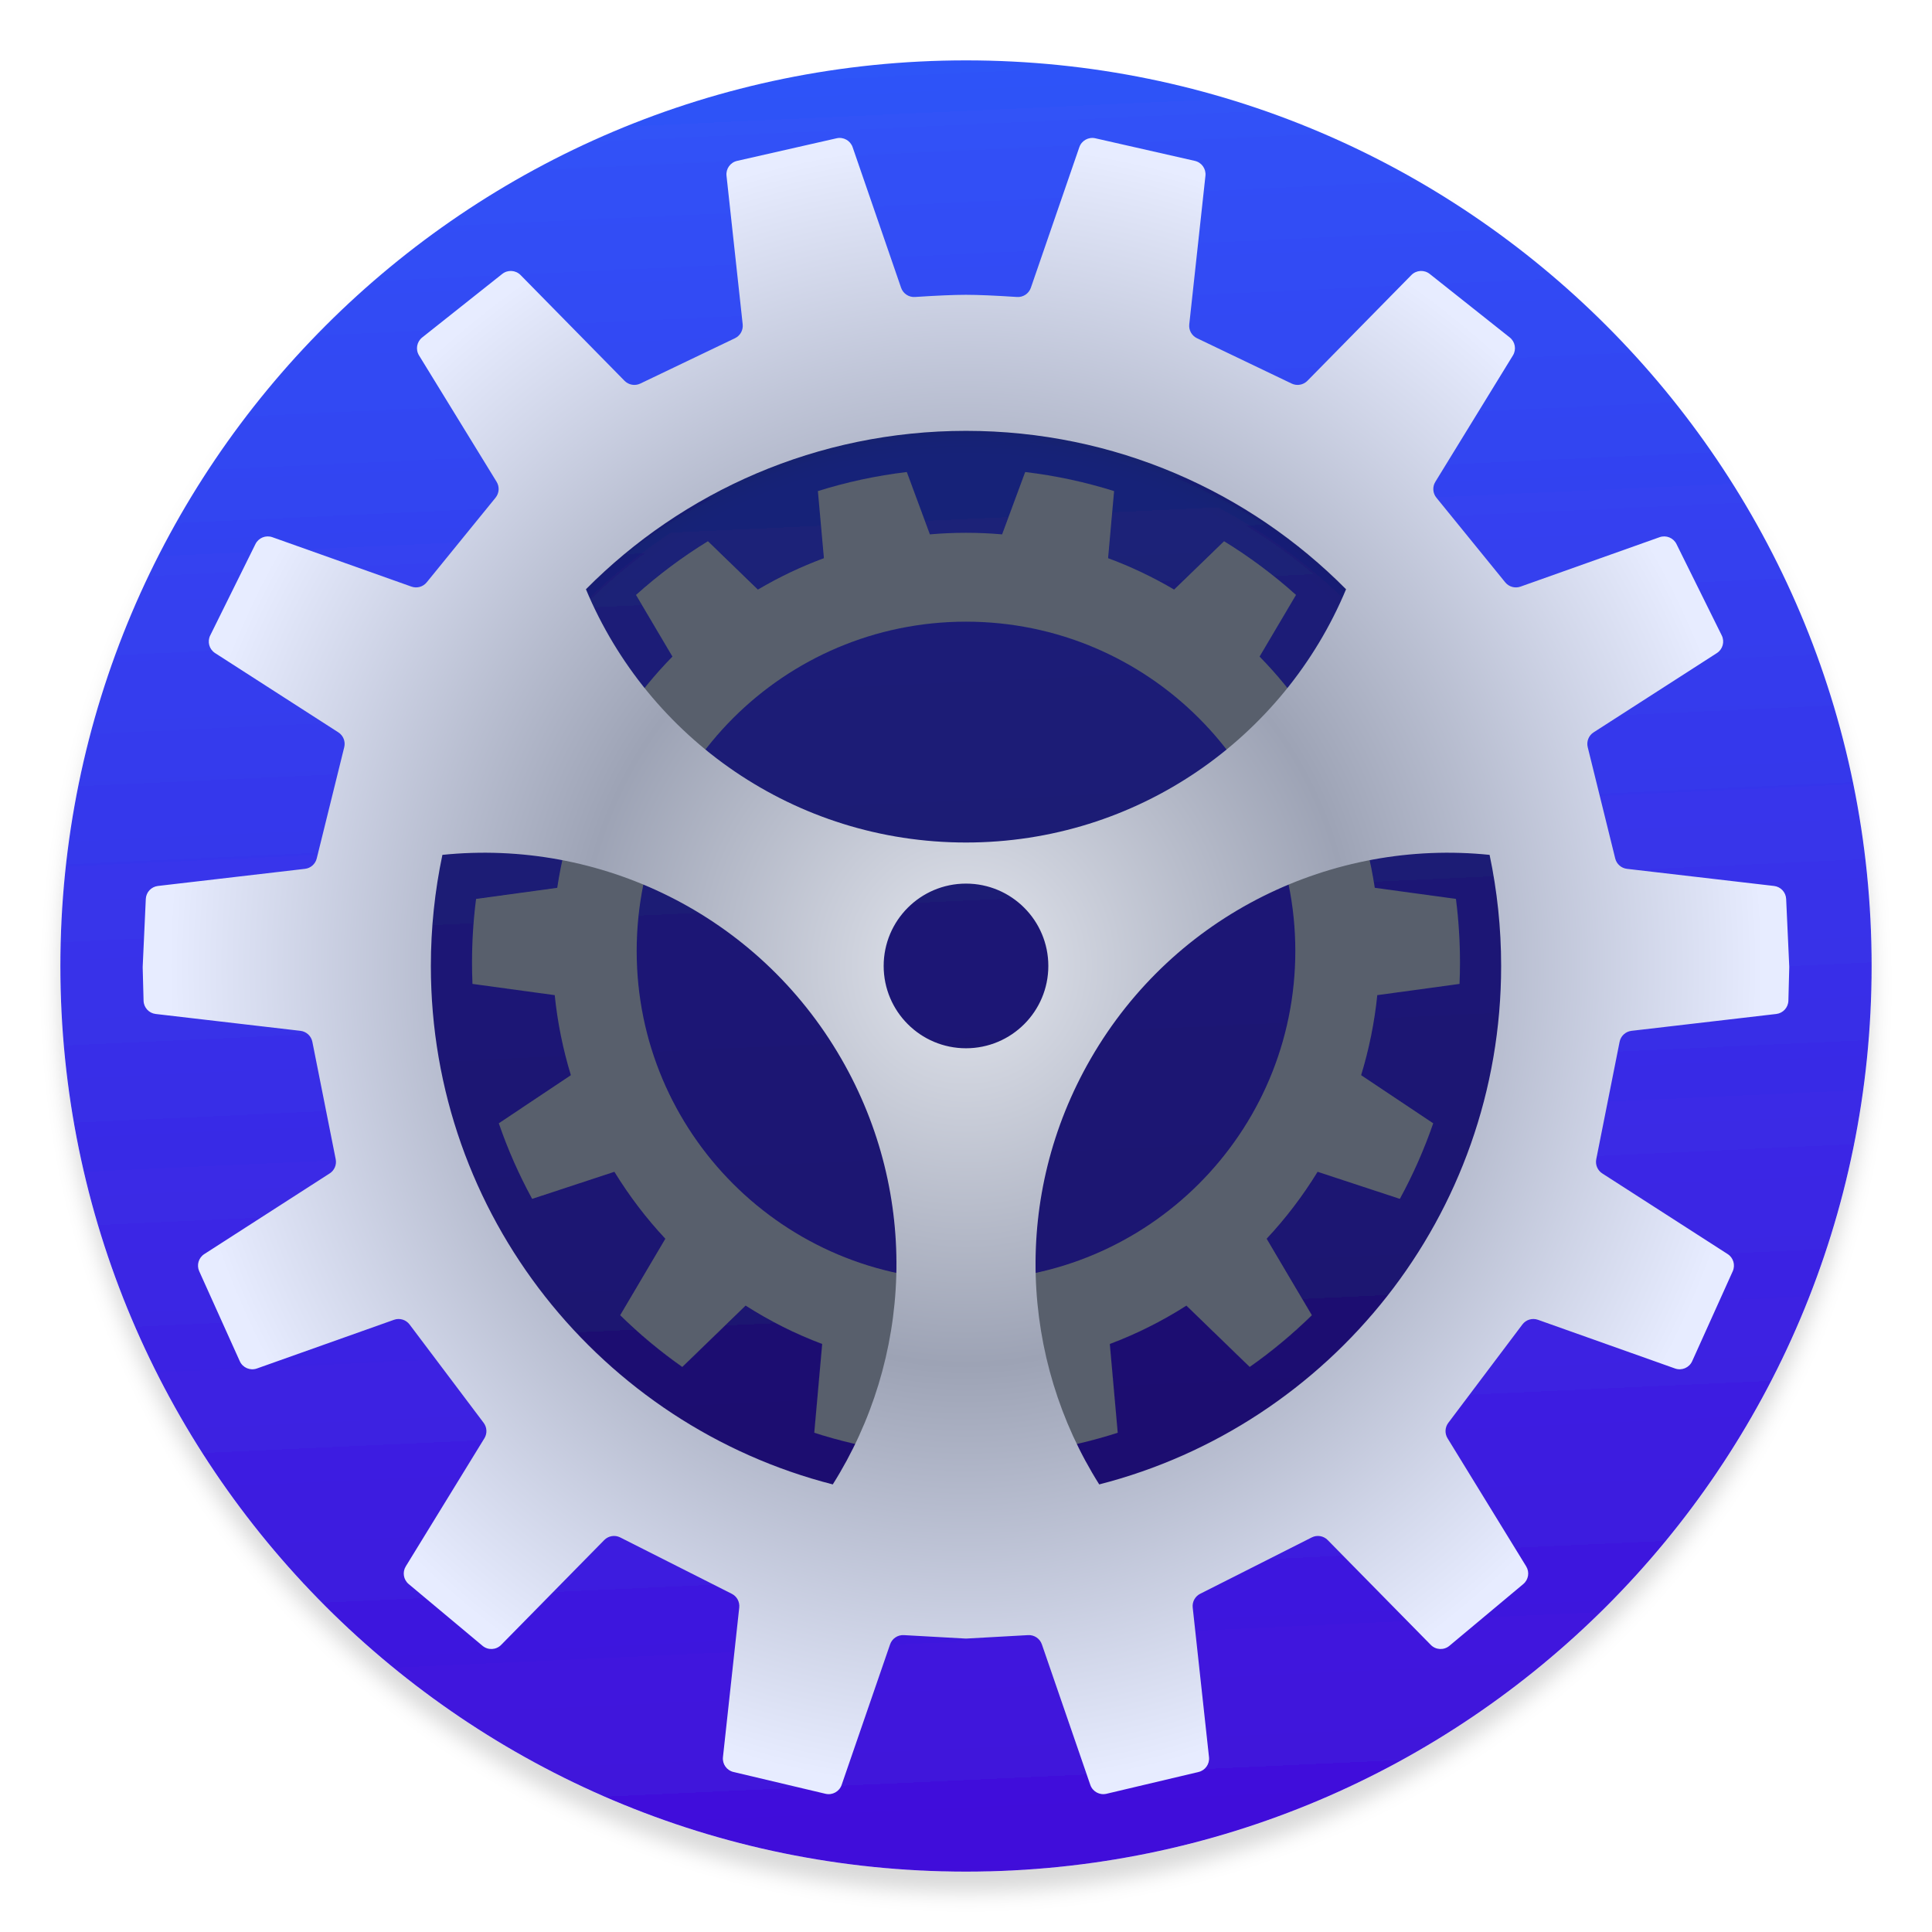
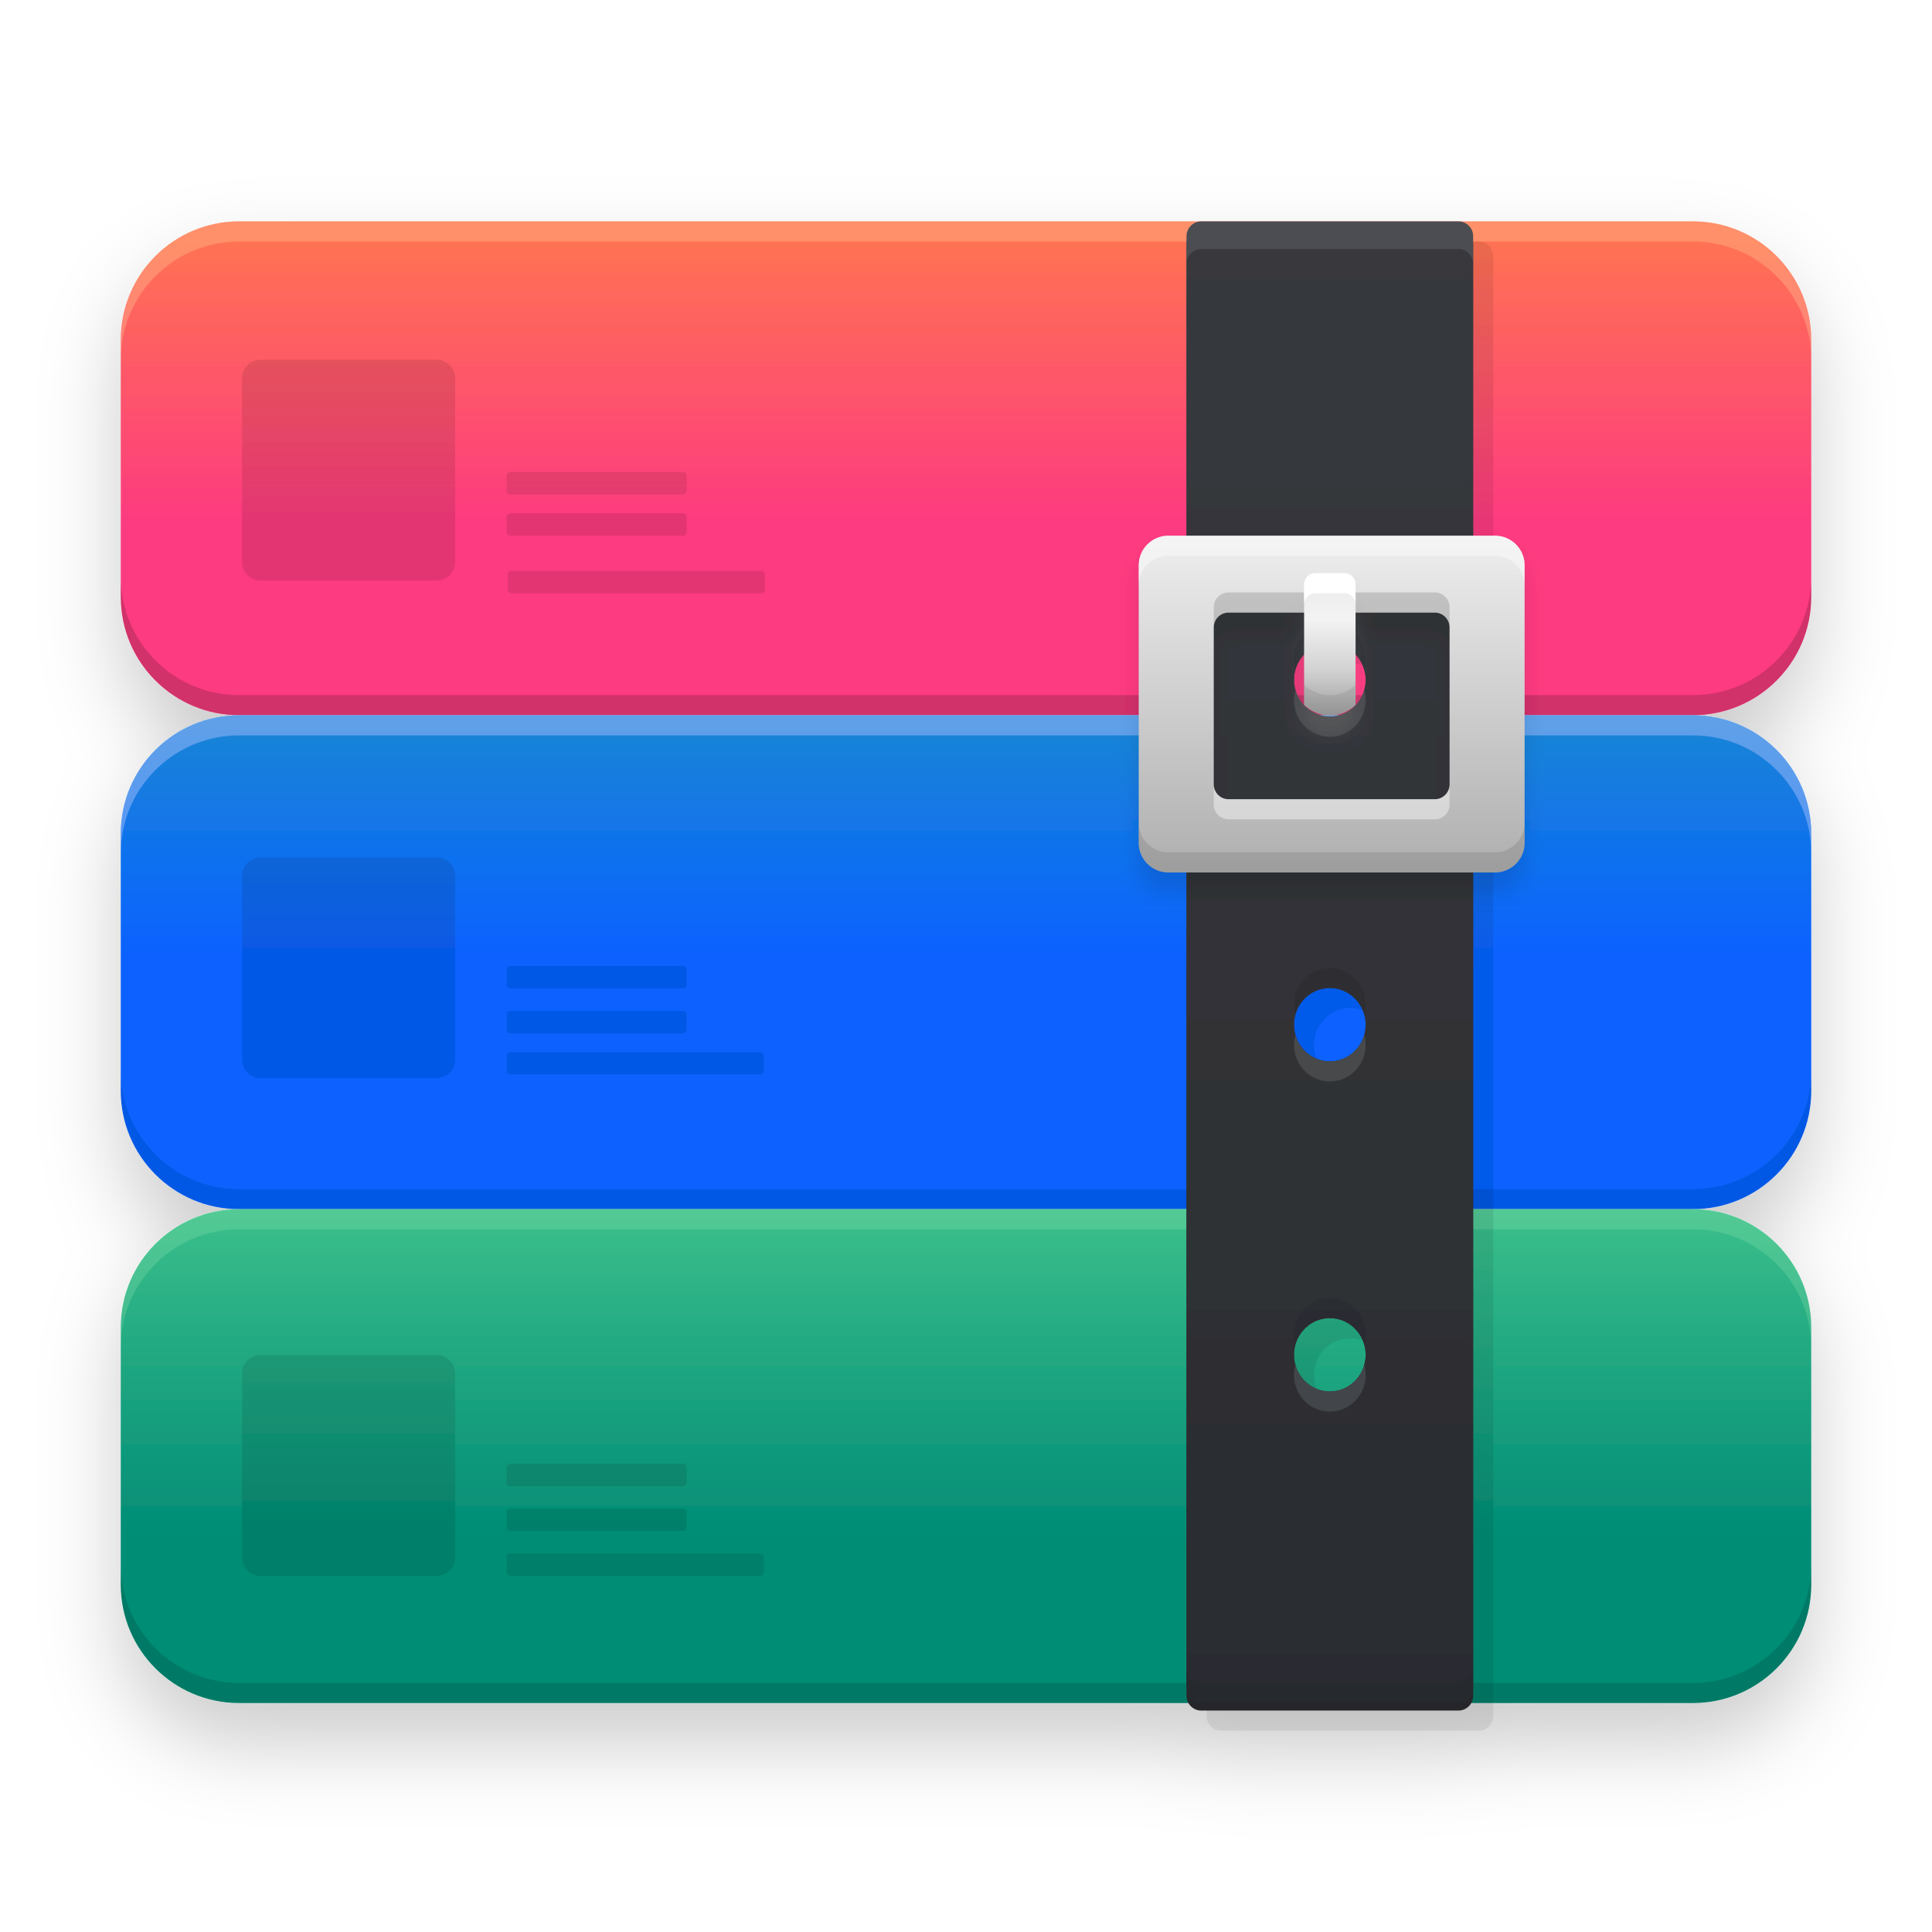
- <svg xmlns="http://www.w3.org/2000/svg" xmlns:xlink="http://www.w3.org/1999/xlink" width="96px" height="96px" viewBox="0 0 96 96" version="1.1">
+ <svg xmlns="http://www.w3.org/2000/svg" xmlns:xlink="http://www.w3.org/1999/xlink" width="96" height="96" viewBox="0 0 96 96">
  <defs>
-     <filter x="-4.4%" y="-4.4%" width="108.9%" height="108.9%" filterUnits="objectBoundingBox" id="filter-1">
-       <feOffset dx="0" dy="1" in="SourceAlpha" result="shadowOffsetOuter1" />
-       <feGaussianBlur stdDeviation="0.5" in="shadowOffsetOuter1" result="shadowBlurOuter1" />
+     <filter id="deepin-archive-manager-a" width="128.6%" height="133.8%" x="-14.3%" y="-16.2%" filterUnits="objectBoundingBox">
+       <feOffset dy="2" in="SourceAlpha" result="shadowOffsetOuter1" />
+       <feGaussianBlur in="shadowOffsetOuter1" result="shadowBlurOuter1" stdDeviation="2" />
      <feComposite in="shadowBlurOuter1" in2="SourceAlpha" operator="out" result="shadowBlurOuter1" />
-       <feColorMatrix values="0 0 0 0 0   0 0 0 0 0   0 0 0 0 0  0 0 0 0.15 0" type="matrix" in="shadowBlurOuter1" result="shadowMatrixOuter1" />
+       <feColorMatrix in="shadowBlurOuter1" result="shadowMatrixOuter1" values="0 0 0 0 0   0 0 0 0 0   0 0 0 0 0  0 0 0 0.2 0" />
      <feMerge>
        <feMergeNode in="shadowMatrixOuter1" />
        <feMergeNode in="SourceGraphic" />
      </feMerge>
    </filter>
-     <linearGradient x1="52.611%" y1="101.32%" x2="47.944%" y2="2.22044605e-14%" id="linearGradient-2">
-       <stop stop-color="#410DD9" offset="0%" />
-       <stop stop-color="#2F54F8" offset="100%" />
+     <linearGradient id="deepin-archive-manager-b" x1="50%" x2="50%" y1="4.032%" y2="61.468%">
+       <stop offset="0%" stop-color="#FF7253" />
+       <stop offset="100%" stop-color="#FD3A80" />
    </linearGradient>
-     <circle id="path-3" cx="45" cy="45" r="28.636" />
-     <filter x="-2.6%" y="-2.6%" width="105.2%" height="105.2%" filterUnits="objectBoundingBox" id="filter-4">
-       <feGaussianBlur stdDeviation="1" in="SourceAlpha" result="shadowBlurInner1" />
-       <feOffset dx="0" dy="1" in="shadowBlurInner1" result="shadowOffsetInner1" />
-       <feComposite in="shadowOffsetInner1" in2="SourceAlpha" operator="arithmetic" k2="-1" k3="1" result="shadowInnerInner1" />
-       <feColorMatrix values="0 0 0 0 0   0 0 0 0 0   0 0 0 0 0  0 0 0 0.5 0" type="matrix" in="shadowInnerInner1" />
+     <rect id="deepin-archive-manager-c" width="84" height="24.541" x="0" y="0" rx="5.88" />
+     <filter id="deepin-archive-manager-d" width="101.2%" height="104.1%" x="-.6%" y="-2%" filterUnits="objectBoundingBox">
+       <feOffset dy="1" in="SourceAlpha" result="shadowOffsetInner1" />
+       <feComposite in="shadowOffsetInner1" in2="SourceAlpha" k2="-1" k3="1" operator="arithmetic" result="shadowInnerInner1" />
+       <feColorMatrix in="shadowInnerInner1" result="shadowMatrixInner1" values="0 0 0 0 1   0 0 0 0 0.819   0 0 0 0 0.616  0 0 0 0.317 0" />
+       <feOffset dy="-1" in="SourceAlpha" result="shadowOffsetInner2" />
+       <feComposite in="shadowOffsetInner2" in2="SourceAlpha" k2="-1" k3="1" operator="arithmetic" result="shadowInnerInner2" />
+       <feColorMatrix in="shadowInnerInner2" result="shadowMatrixInner2" values="0 0 0 0 0   0 0 0 0 0   0 0 0 0 0  0 0 0 0.174 0" />
+       <feMerge>
+         <feMergeNode in="shadowMatrixInner1" />
+         <feMergeNode in="shadowMatrixInner2" />
+       </feMerge>
    </filter>
-     <radialGradient cx="50%" cy="50%" fx="50%" fy="50%" r="50.393%" gradientTransform="translate(0.5,0.5),scale(0.999957,1),rotate(90),scale(1,0.95067),translate(-0.5,-0.5)" id="radialGradient-5">
-       <stop stop-color="#E2E5ED" offset="0%" />
-       <stop stop-color="#9DA3B5" offset="48.405%" />
-       <stop stop-color="#E7ECFF" offset="100%" />
-     </radialGradient>
+     <linearGradient id="deepin-archive-manager-e" x1="50%" x2="50%" y1=".726%" y2="48.178%">
+       <stop offset="0%" stop-color="#1B85D5" />
+       <stop offset="100%" stop-color="#0762FF" />
+     </linearGradient>
+     <rect id="deepin-archive-manager-f" width="84" height="24.541" x="0" y="24.541" rx="5.88" />
+     <filter id="deepin-archive-manager-g" width="101.2%" height="104.1%" x="-.6%" y="-2%" filterUnits="objectBoundingBox">
+       <feOffset dy="1" in="SourceAlpha" result="shadowOffsetInner1" />
+       <feComposite in="shadowOffsetInner1" in2="SourceAlpha" k2="-1" k3="1" operator="arithmetic" result="shadowInnerInner1" />
+       <feColorMatrix in="shadowInnerInner1" result="shadowMatrixInner1" values="0 0 0 0 0.638   0 0 0 0 0.734   0 0 0 0 0.99  0 0 0 0.5 0" />
+       <feOffset dy="-1" in="SourceAlpha" result="shadowOffsetInner2" />
+       <feComposite in="shadowOffsetInner2" in2="SourceAlpha" k2="-1" k3="1" operator="arithmetic" result="shadowInnerInner2" />
+       <feColorMatrix in="shadowInnerInner2" result="shadowMatrixInner2" values="0 0 0 0 0   0 0 0 0 0   0 0 0 0 0  0 0 0 0.1 0" />
+       <feMerge>
+         <feMergeNode in="shadowMatrixInner1" />
+         <feMergeNode in="shadowMatrixInner2" />
+       </feMerge>
+     </filter>
+     <linearGradient id="deepin-archive-manager-h" x1="50%" x2="50%" y1="0%" y2="65.425%">
+       <stop offset="0%" stop-color="#3BBF8B" />
+       <stop offset="100%" stop-color="#028D76" />
+     </linearGradient>
+     <rect id="deepin-archive-manager-i" width="84" height="24.541" x="0" y="49.082" rx="5.88" />
+     <filter id="deepin-archive-manager-j" width="101.2%" height="104.1%" x="-.6%" y="-2%" filterUnits="objectBoundingBox">
+       <feOffset dy="1" in="SourceAlpha" result="shadowOffsetInner1" />
+       <feComposite in="shadowOffsetInner1" in2="SourceAlpha" k2="-1" k3="1" operator="arithmetic" result="shadowInnerInner1" />
+       <feColorMatrix in="shadowInnerInner1" result="shadowMatrixInner1" values="0 0 0 0 0.778   0 0 0 0 1   0 0 0 0 0.761  0 0 0 0.173 0" />
+       <feOffset dy="-1" in="SourceAlpha" result="shadowOffsetInner2" />
+       <feComposite in="shadowOffsetInner2" in2="SourceAlpha" k2="-1" k3="1" operator="arithmetic" result="shadowInnerInner2" />
+       <feColorMatrix in="shadowInnerInner2" result="shadowMatrixInner2" values="0 0 0 0 0   0 0 0 0 0   0 0 0 0 0  0 0 0 0.138 0" />
+       <feMerge>
+         <feMergeNode in="shadowMatrixInner1" />
+         <feMergeNode in="shadowMatrixInner2" />
+       </feMerge>
+     </filter>
+     <linearGradient id="deepin-archive-manager-m" x1="50%" x2="50%" y1="0%" y2="100%">
+       <stop offset="0%" stop-color="#4C4D52" />
+       <stop offset="100%" stop-color="#27282C" />
+     </linearGradient>
+     <path id="deepin-archive-manager-l" d="M66.465,0 C66.871,-7.45680011e-17 67.2,0.329 67.2,0.735 L67.2,73.265 C67.2,73.671 66.871,74 66.465,74 L53.692,74 C53.286,74 52.957,73.671 52.957,73.265 L52.957,0.735 C52.957,0.329 53.286,-4.80543511e-16 53.692,0 L66.465,0 Z M60.078,54.498 C59.095,54.498 58.298,55.314 58.298,56.32 C58.298,57.327 59.095,58.143 60.078,58.143 C61.062,58.143 61.859,57.327 61.859,56.32 C61.859,55.314 61.062,54.498 60.078,54.498 Z M60.078,38.094 C59.095,38.094 58.298,38.91 58.298,39.916 C58.298,40.923 59.095,41.739 60.078,41.739 C61.062,41.739 61.859,40.923 61.859,39.916 C61.859,38.91 61.062,38.094 60.078,38.094 Z M60.078,20.961 C59.095,20.961 58.298,21.777 58.298,22.783 C58.298,23.79 59.095,24.606 60.078,24.606 C61.062,24.606 61.859,23.79 61.859,22.783 C61.859,21.777 61.062,20.961 60.078,20.961 Z" />
+     <filter id="deepin-archive-manager-k" width="114%" height="102.7%" x="-3.5%" y="-.7%" filterUnits="objectBoundingBox">
+       <feOffset dx="1" dy="1" in="SourceAlpha" result="shadowOffsetOuter1" />
+       <feColorMatrix in="shadowOffsetOuter1" values="0 0 0 0 0   0 0 0 0 0   0 0 0 0 0  0 0 0 0.082 0" />
+     </filter>
+     <linearGradient id="deepin-archive-manager-n" x1="50%" x2="50%" y1="0%" y2="100%">
+       <stop offset="0%" stop-color="#37393E" />
+       <stop offset="100%" stop-color="#2A2C30" />
+     </linearGradient>
+     <path id="deepin-archive-manager-o" d="M66.465,0.372 C66.871,0.372 67.2,0.701 67.2,1.107 L67.2,72.893 C67.2,73.299 66.871,73.628 66.465,73.628 L53.692,73.628 C53.286,73.628 52.957,73.299 52.957,72.893 L52.957,1.107 C52.957,0.701 53.286,0.372 53.692,0.372 L66.465,0.372 Z M60.078,54.494 C59.095,54.494 58.298,55.31 58.298,56.316 C58.298,57.323 59.095,58.139 60.078,58.139 C61.062,58.139 61.859,57.323 61.859,56.316 C61.859,55.31 61.062,54.494 60.078,54.494 Z M60.078,38.093 C59.095,38.093 58.298,38.909 58.298,39.916 C58.298,40.922 59.095,41.738 60.078,41.738 C61.062,41.738 61.859,40.922 61.859,39.916 C61.859,38.909 61.062,38.093 60.078,38.093 Z M60.078,20.964 C59.095,20.964 58.298,21.78 58.298,22.786 C58.298,23.793 59.095,24.608 60.078,24.608 C61.062,24.608 61.859,23.793 61.859,22.786 C61.859,21.78 61.062,20.964 60.078,20.964 Z" />
+     <filter id="deepin-archive-manager-p" width="107%" height="101.4%" x="-3.5%" y="-.7%" filterUnits="objectBoundingBox">
+       <feOffset dy="-1" in="SourceAlpha" result="shadowOffsetInner1" />
+       <feComposite in="shadowOffsetInner1" in2="SourceAlpha" k2="-1" k3="1" operator="arithmetic" result="shadowInnerInner1" />
+       <feColorMatrix in="shadowInnerInner1" result="shadowMatrixInner1" values="0 0 0 0 0   0 0 0 0 0   0 0 0 0 0  0 0 0 0.07 0" />
+       <feOffset dy="1" in="SourceAlpha" result="shadowOffsetInner2" />
+       <feComposite in="shadowOffsetInner2" in2="SourceAlpha" k2="-1" k3="1" operator="arithmetic" result="shadowInnerInner2" />
+       <feColorMatrix in="shadowInnerInner2" result="shadowMatrixInner2" values="0 0 0 0 1   0 0 0 0 1   0 0 0 0 1  0 0 0 0.107 0" />
+       <feMerge>
+         <feMergeNode in="shadowMatrixInner1" />
+         <feMergeNode in="shadowMatrixInner2" />
+       </feMerge>
+     </filter>
+     <linearGradient id="deepin-archive-manager-s" x1="50%" x2="50%" y1="0%" y2="99.52%">
+       <stop offset="0%" stop-color="#EEE" />
+       <stop offset="100%" stop-color="#AFAFAF" />
+     </linearGradient>
+     <path id="deepin-archive-manager-r" d="M68.287,15.618 C69.098,15.618 69.757,16.276 69.757,17.088 L69.757,30.882 C69.757,31.694 69.098,32.352 68.287,32.352 L52.053,32.352 C51.241,32.352 50.583,31.694 50.583,30.882 L50.583,17.088 C50.583,16.276 51.241,15.618 52.053,15.618 L68.287,15.618 Z M65.293,19.438 L55.046,19.438 C54.64,19.438 54.311,19.767 54.311,20.173 L54.311,20.173 L54.311,27.979 C54.311,28.385 54.64,28.714 55.046,28.714 L55.046,28.714 L65.293,28.714 C65.699,28.714 66.028,28.385 66.028,27.979 L66.028,27.979 L66.028,20.173 C66.028,19.767 65.699,19.438 65.293,19.438 L65.293,19.438 Z" />
+     <filter id="deepin-archive-manager-q" width="120.9%" height="123.9%" x="-10.4%" y="-6%" filterUnits="objectBoundingBox">
+       <feOffset dy="1" in="SourceAlpha" result="shadowOffsetOuter1" />
+       <feGaussianBlur in="shadowOffsetOuter1" result="shadowBlurOuter1" stdDeviation=".5" />
+       <feColorMatrix in="shadowBlurOuter1" values="0 0 0 0 0   0 0 0 0 0   0 0 0 0 0  0 0 0 0.103 0" />
+     </filter>
+     <filter id="deepin-archive-manager-t" width="115.6%" height="117.9%" x="-7.8%" y="-3%" filterUnits="objectBoundingBox">
+       <feOffset dy="1" in="SourceAlpha" result="shadowOffsetInner1" />
+       <feComposite in="shadowOffsetInner1" in2="SourceAlpha" k2="-1" k3="1" operator="arithmetic" result="shadowInnerInner1" />
+       <feColorMatrix in="shadowInnerInner1" result="shadowMatrixInner1" values="0 0 0 0 1   0 0 0 0 1   0 0 0 0 1  0 0 0 0.415 0" />
+       <feOffset dy="-1" in="SourceAlpha" result="shadowOffsetInner2" />
+       <feComposite in="shadowOffsetInner2" in2="SourceAlpha" k2="-1" k3="1" operator="arithmetic" result="shadowInnerInner2" />
+       <feColorMatrix in="shadowInnerInner2" result="shadowMatrixInner2" values="0 0 0 0 0.472   0 0 0 0 0.472   0 0 0 0 0.472  0 0 0 0.311 0" />
+       <feMerge>
+         <feMergeNode in="shadowMatrixInner1" />
+         <feMergeNode in="shadowMatrixInner2" />
+       </feMerge>
+     </filter>
+     <linearGradient id="deepin-archive-manager-w" x1="50%" x2="50%" y1="1.673%" y2="100%">
+       <stop offset="0%" stop-color="#EAEAEA" />
+       <stop offset="31.25%" stop-color="#F3F3F3" />
+       <stop offset="67.742%" stop-color="#D2D2D2" />
+       <stop offset="100%" stop-color="#9F9F9F" />
+     </linearGradient>
+     <path id="deepin-archive-manager-v" d="M60.805,17.477 C61.11,17.477 61.357,17.724 61.357,18.029 L61.357,24.024 C61.028,24.345 60.576,24.543 60.078,24.543 C59.58,24.543 59.129,24.345 58.8,24.024 L58.8,18.029 C58.8,17.724 59.047,17.477 59.351,17.477 L60.805,17.477 Z" />
+     <filter id="deepin-archive-manager-u" width="256.5%" height="156.6%" x="-78.2%" y="-14.2%" filterUnits="objectBoundingBox">
+       <feOffset dy="1" in="SourceAlpha" result="shadowOffsetOuter1" />
+       <feGaussianBlur in="shadowOffsetOuter1" result="shadowBlurOuter1" stdDeviation=".5" />
+       <feColorMatrix in="shadowBlurOuter1" values="0 0 0 0 0.637   0 0 0 0 0.637   0 0 0 0 0.637  0 0 0 0.136 0" />
+     </filter>
+     <filter id="deepin-archive-manager-x" width="217.4%" height="142.5%" x="-58.7%" y="-7.1%" filterUnits="objectBoundingBox">
+       <feOffset dy="1" in="SourceAlpha" result="shadowOffsetInner1" />
+       <feComposite in="shadowOffsetInner1" in2="SourceAlpha" k2="-1" k3="1" operator="arithmetic" result="shadowInnerInner1" />
+       <feColorMatrix in="shadowInnerInner1" result="shadowMatrixInner1" values="0 0 0 0 1   0 0 0 0 1   0 0 0 0 1  0 0 0 1 0" />
+       <feOffset dy="-1" in="SourceAlpha" result="shadowOffsetInner2" />
+       <feComposite in="shadowOffsetInner2" in2="SourceAlpha" k2="-1" k3="1" operator="arithmetic" result="shadowInnerInner2" />
+       <feColorMatrix in="shadowInnerInner2" result="shadowMatrixInner2" values="0 0 0 0 0.256   0 0 0 0 0.256   0 0 0 0 0.256  0 0 0 0.12 0" />
+       <feMerge>
+         <feMergeNode in="shadowMatrixInner1" />
+         <feMergeNode in="shadowMatrixInner2" />
+       </feMerge>
+     </filter>
  </defs>
-   <g id="Page-1" stroke="none" stroke-width="1" fill="none" fill-rule="evenodd">
-     <g id="按钮规范" transform="translate(-59, -143)">
-       <g id="compress-96" transform="translate(59, 143)">
-         <g id="preference-system-32px">
-           <g id="13-settings" filter="url(#filter-1)" transform="translate(3, 3)">
-             <circle id="Oval" fill="url(#linearGradient-2)" cx="45" cy="45" r="45" />
-             <g id="Oval">
-               <use fill-opacity="0.5" fill="#000000" fill-rule="evenodd" xlink:href="#path-3" />
-               <use fill="black" fill-opacity="1" filter="url(#filter-4)" xlink:href="#path-3" />
-             </g>
-             <g id="Group-12" transform="translate(4.090909, 4.090909)">
-               <path d="M33.37,64.101 L33.764,59.69 C32.424,59.187 31.149,58.546 29.958,57.784 L26.812,60.831 C25.713,60.059 24.681,59.198 23.724,58.261 L25.969,54.461 C25.019,53.444 24.17,52.33 23.438,51.135 L19.351,52.481 C18.699,51.286 18.143,50.03 17.694,48.725 L21.275,46.334 C20.885,45.057 20.613,43.727 20.473,42.357 L16.386,41.799 C16.371,41.446 16.364,41.091 16.364,40.735 C16.364,39.664 16.432,38.609 16.565,37.575 L20.597,37.024 C20.794,35.718 21.11,34.451 21.535,33.237 L18.328,31.096 C18.903,29.751 19.595,28.468 20.39,27.259 L23.952,28.433 C24.655,27.395 25.449,26.425 26.322,25.534 L24.511,22.47 C25.617,21.477 26.813,20.582 28.086,19.801 L30.568,22.205 C31.607,21.591 32.704,21.068 33.848,20.644 L33.55,17.311 C34.972,16.865 36.448,16.545 37.968,16.364 L39.115,19.461 C39.706,19.409 40.305,19.383 40.909,19.383 C41.514,19.383 42.112,19.409 42.703,19.461 L43.85,16.364 C45.37,16.545 46.847,16.865 48.268,17.311 L47.97,20.644 C49.115,21.068 50.211,21.591 51.25,22.205 L53.732,19.801 C55.005,20.582 56.201,21.477 57.307,22.47 L55.497,25.534 C56.369,26.425 57.163,27.395 57.866,28.433 L61.428,27.259 C62.224,28.468 62.915,29.751 63.49,31.096 L60.283,33.237 C60.708,34.451 61.025,35.718 61.221,37.024 L65.253,37.575 C65.386,38.609 65.455,39.664 65.455,40.735 C65.455,41.091 65.447,41.446 65.432,41.799 L61.346,42.357 C61.205,43.727 60.933,45.057 60.543,46.334 L64.125,48.725 C63.675,50.03 63.119,51.286 62.467,52.481 L58.38,51.135 C57.648,52.33 56.799,53.444 55.849,54.461 L58.094,58.261 C57.138,59.198 56.105,60.059 55.006,60.831 L51.861,57.784 C50.669,58.546 49.394,59.187 48.054,59.69 L48.448,64.101 C47.2,64.503 45.907,64.808 44.581,65.007 L43.049,60.87 C42.346,60.944 41.632,60.982 40.909,60.982 C40.187,60.982 39.473,60.944 38.769,60.87 L37.237,65.007 C35.911,64.808 34.619,64.503 33.37,64.101 Z M40.909,56.526 C49.946,56.526 57.273,49.2 57.273,40.163 C57.273,31.125 49.946,23.799 40.909,23.799 C31.872,23.799 24.545,31.125 24.545,40.163 C24.545,49.2 31.872,56.526 40.909,56.526 Z" id="Combined-Shape" fill="#585F6C" />
-               <path d="M28.832,80.221 L29.642,72.786 C29.672,72.504 29.525,72.232 29.271,72.104 L23.727,69.303 C23.462,69.169 23.141,69.222 22.933,69.434 L17.81,74.644 C17.561,74.897 17.159,74.917 16.887,74.689 L13.216,71.62 C12.956,71.403 12.895,71.029 13.072,70.741 L16.978,64.377 C17.125,64.138 17.11,63.834 16.942,63.61 L13.26,58.721 C13.08,58.483 12.767,58.389 12.487,58.489 L5.674,60.909 C5.339,61.028 4.97,60.87 4.824,60.547 L2.808,56.076 C2.669,55.769 2.777,55.405 3.061,55.223 L9.29,51.216 C9.526,51.065 9.645,50.784 9.59,50.51 L8.43,44.676 C8.372,44.386 8.134,44.166 7.84,44.131 L0.645,43.293 C0.308,43.254 0.052,42.973 0.043,42.634 L-0.001,40.981 C-0.001,40.964 -0.001,40.948 -0,40.931 L0.154,37.578 C0.169,37.244 0.424,36.971 0.756,36.932 L8.064,36.081 C8.346,36.048 8.578,35.843 8.647,35.567 L10.014,30.036 C10.084,29.753 9.966,29.457 9.721,29.299 L3.596,25.36 C3.304,25.172 3.2,24.795 3.354,24.484 L5.603,19.942 C5.757,19.633 6.117,19.487 6.442,19.602 L13.355,22.058 C13.627,22.154 13.93,22.069 14.112,21.845 L17.534,17.638 C17.716,17.413 17.737,17.097 17.586,16.851 L13.73,10.569 C13.549,10.275 13.617,9.893 13.887,9.678 L17.866,6.52 C18.139,6.304 18.531,6.328 18.776,6.576 L23.943,11.832 C24.148,12.039 24.461,12.094 24.724,11.969 L29.43,9.715 C29.691,9.59 29.844,9.313 29.813,9.026 L29.009,1.642 C28.971,1.297 29.198,0.98 29.536,0.903 L34.48,-0.22 C34.82,-0.297 35.162,-0.106 35.276,0.223 L37.684,7.208 C37.784,7.498 38.066,7.686 38.373,7.666 C39.467,7.594 40.312,7.558 40.908,7.558 C41.503,7.558 42.348,7.594 43.443,7.666 C43.75,7.686 44.032,7.498 44.132,7.208 L46.54,0.223 C46.653,-0.106 46.996,-0.297 47.335,-0.22 L52.28,0.903 C52.618,0.98 52.844,1.297 52.807,1.642 L52.003,9.026 C51.971,9.313 52.125,9.59 52.386,9.715 L57.092,11.969 C57.354,12.094 57.668,12.039 57.872,11.832 L63.04,6.576 C63.284,6.328 63.677,6.304 63.95,6.52 L67.929,9.678 C68.199,9.893 68.266,10.275 68.086,10.569 L64.23,16.851 C64.079,17.097 64.099,17.413 64.282,17.638 L67.703,21.845 C67.885,22.069 68.189,22.154 68.461,22.058 L75.373,19.602 C75.699,19.487 76.059,19.633 76.212,19.942 L78.462,24.484 C78.616,24.795 78.512,25.172 78.22,25.36 L72.095,29.299 C71.849,29.457 71.732,29.753 71.802,30.036 L73.169,35.567 C73.237,35.843 73.47,36.048 73.752,36.081 L81.06,36.932 C81.392,36.971 81.647,37.244 81.662,37.578 L81.816,40.931 C81.817,40.948 81.817,40.964 81.816,40.981 L81.773,42.634 C81.764,42.973 81.507,43.254 81.17,43.293 L73.975,44.131 C73.682,44.166 73.443,44.386 73.386,44.676 L72.226,50.51 C72.171,50.784 72.29,51.065 72.525,51.216 L78.755,55.223 C79.039,55.405 79.146,55.769 79.008,56.076 L76.992,60.547 C76.846,60.87 76.476,61.028 76.142,60.909 L69.329,58.489 C69.048,58.389 68.735,58.483 68.556,58.721 L64.874,63.61 C64.705,63.834 64.691,64.138 64.837,64.377 L68.744,70.741 C68.921,71.029 68.86,71.403 68.6,71.62 L64.929,74.689 C64.656,74.917 64.254,74.897 64.005,74.644 L58.882,69.434 C58.674,69.222 58.354,69.169 58.089,69.303 L52.544,72.104 C52.291,72.232 52.143,72.504 52.174,72.786 L52.984,80.221 C53.021,80.563 52.798,80.879 52.463,80.958 L47.888,82.041 C47.547,82.122 47.2,81.931 47.086,81.6 L44.679,74.616 C44.579,74.328 44.301,74.14 43.996,74.157 L40.946,74.327 C40.92,74.328 40.895,74.328 40.87,74.327 L37.819,74.157 C37.515,74.14 37.236,74.328 37.137,74.616 L34.73,81.6 C34.615,81.931 34.269,82.122 33.928,82.041 L29.353,80.958 C29.018,80.879 28.795,80.563 28.832,80.221 Z M40.909,44.997 C43.168,44.997 45,43.166 45,40.906 C45,38.647 43.168,36.815 40.909,36.815 C38.65,36.815 36.818,38.647 36.818,40.906 C36.818,43.166 38.65,44.997 40.909,44.997 Z M34.289,66.669 C38.212,60.451 38.641,52.321 34.709,45.511 C30.549,38.305 22.666,34.589 14.892,35.387 C14.516,37.169 14.318,39.016 14.318,40.909 C14.318,53.309 22.806,63.727 34.289,66.669 Z M22.024,22.189 C25.107,29.579 32.402,34.773 40.909,34.773 C49.416,34.773 56.711,29.579 59.794,22.189 C54.976,17.329 48.294,14.318 40.909,14.318 C33.524,14.318 26.842,17.329 22.024,22.189 Z M66.926,35.387 C59.152,34.589 51.269,38.305 47.109,45.511 C43.178,52.321 43.606,60.451 47.529,66.669 C59.012,63.727 67.5,53.309 67.5,40.909 C67.5,39.016 67.302,37.169 66.926,35.387 Z" id="Combined-Shape" fill="url(#radialGradient-5)" />
-             </g>
-           </g>
-         </g>
-       </g>
-     </g>
+   <g fill="none" fill-rule="evenodd" filter="url(#deepin-archive-manager-a)" transform="translate(6 11)">
+     <use fill="url(#deepin-archive-manager-b)" xlink:href="#deepin-archive-manager-c" />
+     <use fill="#000" filter="url(#deepin-archive-manager-d)" xlink:href="#deepin-archive-manager-c" />
+     <use fill="url(#deepin-archive-manager-e)" xlink:href="#deepin-archive-manager-f" />
+     <use fill="#000" filter="url(#deepin-archive-manager-g)" xlink:href="#deepin-archive-manager-f" />
+     <use fill="url(#deepin-archive-manager-h)" xlink:href="#deepin-archive-manager-i" />
+     <use fill="#000" filter="url(#deepin-archive-manager-j)" xlink:href="#deepin-archive-manager-i" />
+     <use fill="#000" filter="url(#deepin-archive-manager-k)" xlink:href="#deepin-archive-manager-l" />
+     <use fill="url(#deepin-archive-manager-m)" xlink:href="#deepin-archive-manager-l" />
+     <use fill="url(#deepin-archive-manager-n)" xlink:href="#deepin-archive-manager-o" />
+     <use fill="#000" filter="url(#deepin-archive-manager-p)" xlink:href="#deepin-archive-manager-o" />
+     <use fill="#000" filter="url(#deepin-archive-manager-q)" xlink:href="#deepin-archive-manager-r" />
+     <use fill="url(#deepin-archive-manager-s)" xlink:href="#deepin-archive-manager-r" />
+     <use fill="#000" filter="url(#deepin-archive-manager-t)" xlink:href="#deepin-archive-manager-r" />
+     <use fill="#000" filter="url(#deepin-archive-manager-u)" xlink:href="#deepin-archive-manager-v" />
+     <use fill="url(#deepin-archive-manager-w)" xlink:href="#deepin-archive-manager-v" />
+     <use fill="#000" filter="url(#deepin-archive-manager-x)" xlink:href="#deepin-archive-manager-v" />
+     <rect width="10.591" height="10.97" x="6.026" y="6.879" fill="#000" fill-opacity=".1" rx=".919" />
+     <rect width="12.783" height="1.116" x="19.227" y="17.367" fill="#000" fill-opacity=".1" rx=".184" />
+     <rect width="12.783" height="1.116" x="19.174" y="41.276" fill="#000" fill-opacity=".1" rx=".184" />
+     <rect width="12.783" height="1.116" x="19.174" y="66.191" fill="#000" fill-opacity=".1" rx=".184" />
+     <rect width="8.948" height="1.116" x="19.174" y="14.503" fill="#000" fill-opacity=".1" rx=".184" />
+     <rect width="8.948" height="1.116" x="19.174" y="39.231" fill="#000" fill-opacity=".1" rx=".184" />
+     <rect width="8.948" height="1.116" x="19.174" y="63.96" fill="#000" fill-opacity=".1" rx=".184" />
+     <rect width="8.948" height="1.116" x="19.174" y="12.457" fill="#000" fill-opacity=".1" rx=".184" />
+     <rect width="8.948" height="1.116" x="19.174" y="37" fill="#000" fill-opacity=".1" rx=".184" />
+     <rect width="8.948" height="1.116" x="19.174" y="61.729" fill="#000" fill-opacity=".1" rx=".184" />
+     <rect width="10.591" height="10.97" x="6.026" y="31.608" fill="#000" fill-opacity=".1" rx=".919" />
+     <rect width="10.591" height="10.97" x="6.026" y="56.337" fill="#000" fill-opacity=".1" rx=".919" />
  </g>
</svg>
